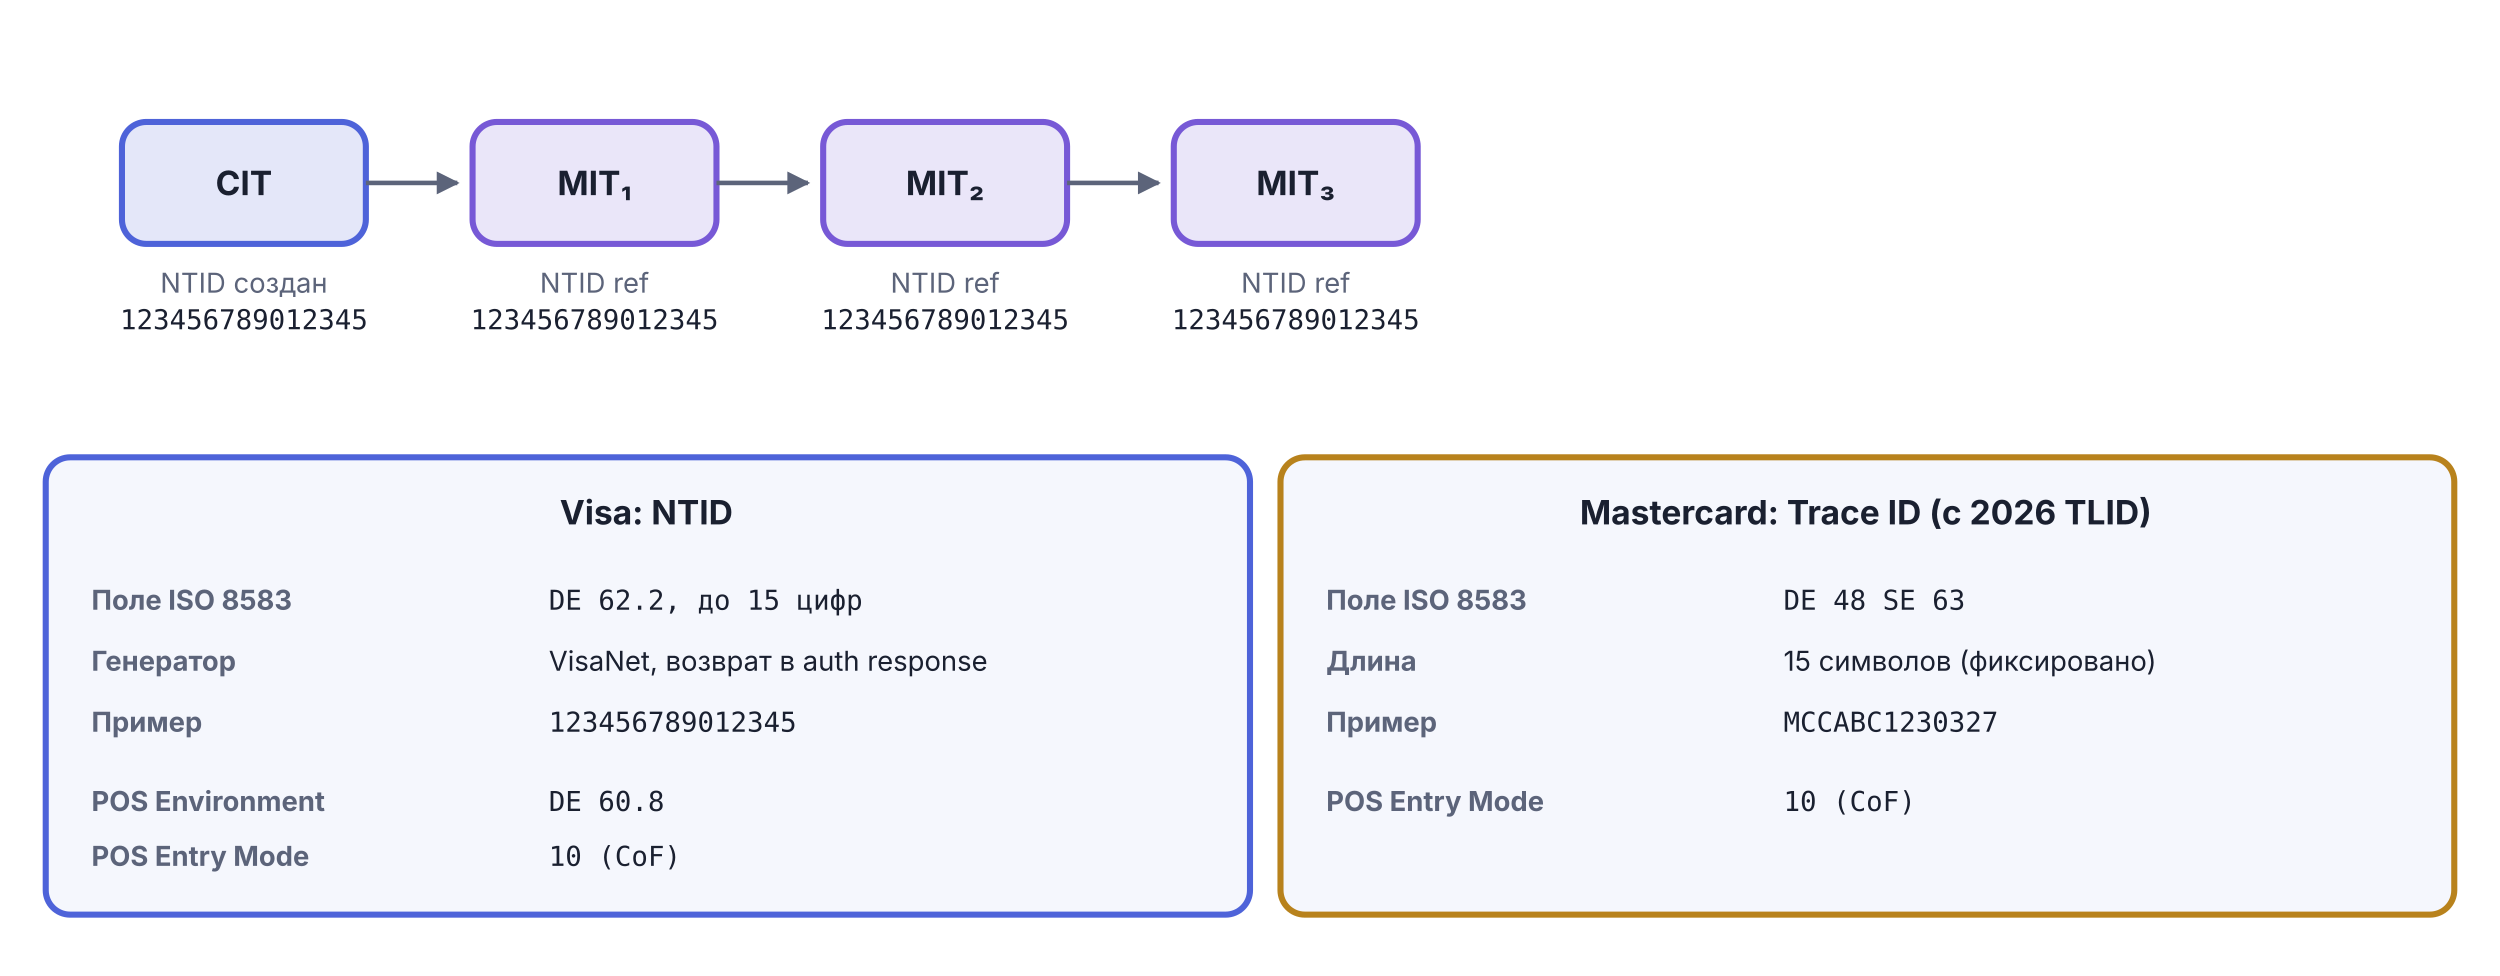
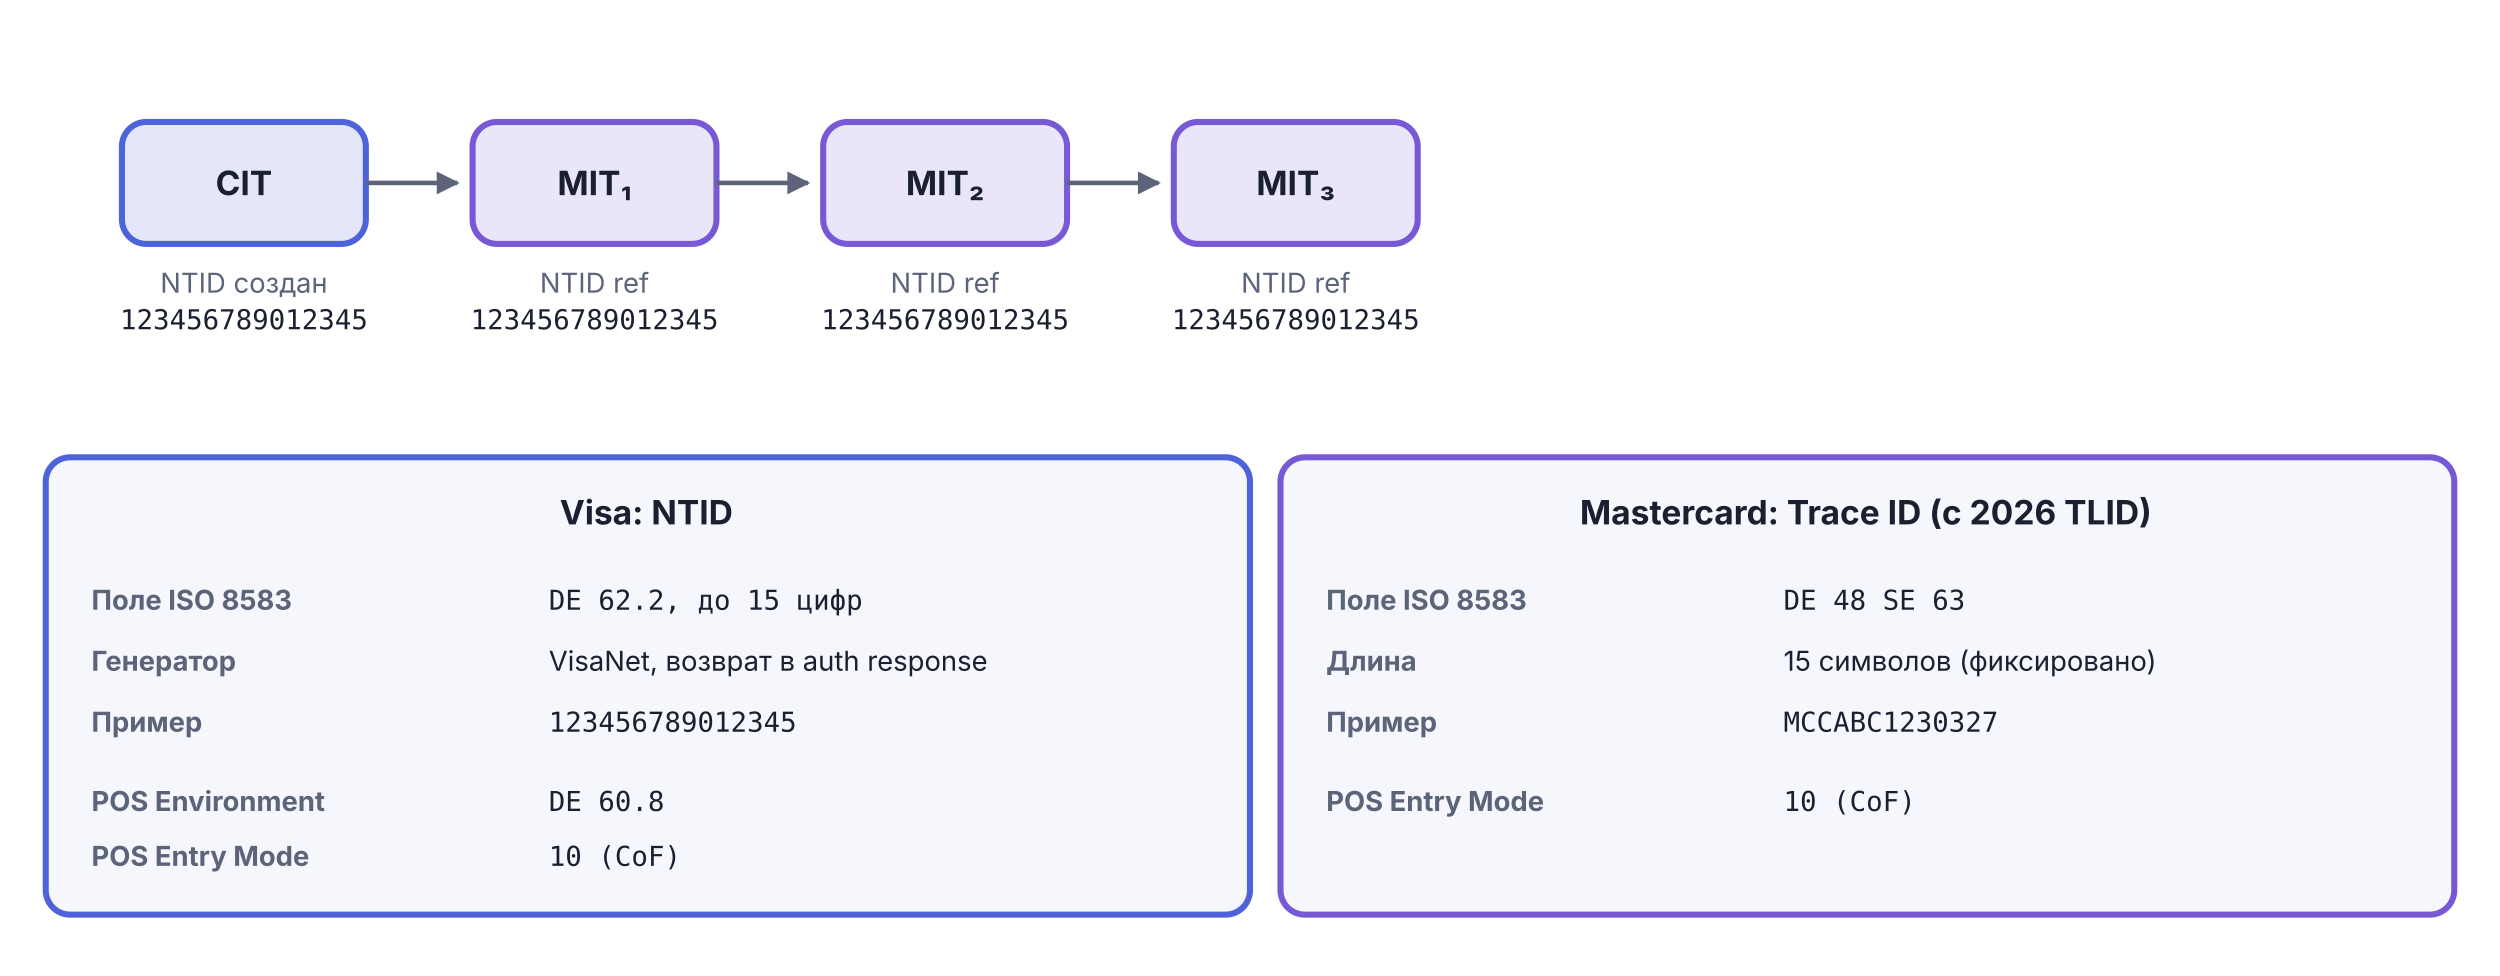
<svg xmlns="http://www.w3.org/2000/svg" viewBox="0 0 820 320" width="820" height="320">
  <defs>
    <marker id="arr-Muted" viewBox="0 0 10 10" refX="9" refY="5" markerWidth="5" markerHeight="5" orient="auto">
      <path d="M0,0 L10,5 L0,10 Z" fill="#5C647A" />
    </marker>
  </defs>
  <rect x="40" y="40" width="80" height="40" rx="8" fill="#4E63D9" fill-opacity="0.15" stroke="#4E63D9" stroke-width="2" />
-   <text x="80" y="64" text-anchor="middle" font-family="Inter, sans-serif" font-size="11" font-weight="bold" fill="#1A2030">CIT</text>
-   <text x="80" y="96" text-anchor="middle" font-family="Inter, sans-serif" font-size="9" fill="#5C647A">NTID создан</text>
+   <text x="80" y="64" text-anchor="middle" font-family="Inter, -apple-system, BlinkMacSystemFont, 'Helvetica Neue', Arial, sans-serif" font-size="11" font-weight="bold" fill="#1A2030">CIT</text>
+   <text x="80" y="96" text-anchor="middle" font-family="Inter, -apple-system, BlinkMacSystemFont, 'Helvetica Neue', Arial, sans-serif" font-size="9" fill="#5C647A">NTID создан</text>
  <text x="80" y="108" text-anchor="middle" font-family="ui-monospace, Menlo, Consolas, monospace" font-size="9" fill="#1A2030">123456789012345</text>
  <line x1="120" y1="60" x2="150" y2="60" stroke="#5C647A" stroke-width="1.5" marker-end="url(#arr-Muted)" />
  <rect x="155" y="40" width="80" height="40" rx="8" fill="#7759D6" fill-opacity="0.15" stroke="#7759D6" stroke-width="2" />
-   <text x="195" y="64" text-anchor="middle" font-family="Inter, sans-serif" font-size="11" font-weight="bold" fill="#1A2030">MIT₁</text>
-   <text x="195" y="96" text-anchor="middle" font-family="Inter, sans-serif" font-size="9" fill="#5C647A">NTID ref</text>
+   <text x="195" y="64" text-anchor="middle" font-family="Inter, -apple-system, BlinkMacSystemFont, 'Helvetica Neue', Arial, sans-serif" font-size="11" font-weight="bold" fill="#1A2030">MIT₁</text>
+   <text x="195" y="96" text-anchor="middle" font-family="Inter, -apple-system, BlinkMacSystemFont, 'Helvetica Neue', Arial, sans-serif" font-size="9" fill="#5C647A">NTID ref</text>
  <text x="195" y="108" text-anchor="middle" font-family="ui-monospace, Menlo, Consolas, monospace" font-size="9" fill="#1A2030">123456789012345</text>
  <line x1="235" y1="60" x2="265" y2="60" stroke="#5C647A" stroke-width="1.5" marker-end="url(#arr-Muted)" />
  <rect x="270" y="40" width="80" height="40" rx="8" fill="#7759D6" fill-opacity="0.15" stroke="#7759D6" stroke-width="2" />
-   <text x="310" y="64" text-anchor="middle" font-family="Inter, sans-serif" font-size="11" font-weight="bold" fill="#1A2030">MIT₂</text>
-   <text x="310" y="96" text-anchor="middle" font-family="Inter, sans-serif" font-size="9" fill="#5C647A">NTID ref</text>
+   <text x="310" y="64" text-anchor="middle" font-family="Inter, -apple-system, BlinkMacSystemFont, 'Helvetica Neue', Arial, sans-serif" font-size="11" font-weight="bold" fill="#1A2030">MIT₂</text>
+   <text x="310" y="96" text-anchor="middle" font-family="Inter, -apple-system, BlinkMacSystemFont, 'Helvetica Neue', Arial, sans-serif" font-size="9" fill="#5C647A">NTID ref</text>
  <text x="310" y="108" text-anchor="middle" font-family="ui-monospace, Menlo, Consolas, monospace" font-size="9" fill="#1A2030">123456789012345</text>
  <line x1="350" y1="60" x2="380" y2="60" stroke="#5C647A" stroke-width="1.5" marker-end="url(#arr-Muted)" />
  <rect x="385" y="40" width="80" height="40" rx="8" fill="#7759D6" fill-opacity="0.15" stroke="#7759D6" stroke-width="2" />
-   <text x="425" y="64" text-anchor="middle" font-family="Inter, sans-serif" font-size="11" font-weight="bold" fill="#1A2030">MIT₃</text>
-   <text x="425" y="96" text-anchor="middle" font-family="Inter, sans-serif" font-size="9" fill="#5C647A">NTID ref</text>
+   <text x="425" y="64" text-anchor="middle" font-family="Inter, -apple-system, BlinkMacSystemFont, 'Helvetica Neue', Arial, sans-serif" font-size="11" font-weight="bold" fill="#1A2030">MIT₃</text>
+   <text x="425" y="96" text-anchor="middle" font-family="Inter, -apple-system, BlinkMacSystemFont, 'Helvetica Neue', Arial, sans-serif" font-size="9" fill="#5C647A">NTID ref</text>
  <text x="425" y="108" text-anchor="middle" font-family="ui-monospace, Menlo, Consolas, monospace" font-size="9" fill="#1A2030">123456789012345</text>
  <rect x="15" y="150" width="395" height="150" rx="8" fill="#F5F7FD" stroke="#4E63D9" stroke-width="2" />
  <text x="212" y="172" text-anchor="middle" font-family="Inter, -apple-system, BlinkMacSystemFont, 'Helvetica Neue', Arial, sans-serif" font-size="11" font-weight="bold" fill="#1A2030">Visa: NTID</text>
-   <text x="30" y="200" text-anchor="start" font-family="Inter, sans-serif" font-size="9" font-weight="bold" fill="#5C647A">Поле ISO 8583</text>
+   <text x="30" y="200" text-anchor="start" font-family="Inter, -apple-system, BlinkMacSystemFont, 'Helvetica Neue', Arial, sans-serif" font-size="9" font-weight="bold" fill="#5C647A">Поле ISO 8583</text>
  <text x="180" y="200" text-anchor="start" font-family="ui-monospace, Menlo, Consolas, monospace" font-size="9" fill="#1A2030">DE 62.2, до 15 цифр</text>
-   <text x="30" y="220" text-anchor="start" font-family="Inter, sans-serif" font-size="9" font-weight="bold" fill="#5C647A">Генератор</text>
-   <text x="180" y="220" text-anchor="start" font-family="Inter, sans-serif" font-size="9" fill="#1A2030">VisaNet, возврат в auth response</text>
-   <text x="30" y="240" text-anchor="start" font-family="Inter, sans-serif" font-size="9" font-weight="bold" fill="#5C647A">Пример</text>
+   <text x="30" y="220" text-anchor="start" font-family="Inter, -apple-system, BlinkMacSystemFont, 'Helvetica Neue', Arial, sans-serif" font-size="9" font-weight="bold" fill="#5C647A">Генератор</text>
+   <text x="180" y="220" text-anchor="start" font-family="Inter, -apple-system, BlinkMacSystemFont, 'Helvetica Neue', Arial, sans-serif" font-size="9" fill="#1A2030">VisaNet, возврат в auth response</text>
+   <text x="30" y="240" text-anchor="start" font-family="Inter, -apple-system, BlinkMacSystemFont, 'Helvetica Neue', Arial, sans-serif" font-size="9" font-weight="bold" fill="#5C647A">Пример</text>
  <text x="180" y="240" text-anchor="start" font-family="ui-monospace, Menlo, Consolas, monospace" font-size="9" fill="#1A2030">123456789012345</text>
-   <text x="30" y="266" text-anchor="start" font-family="Inter, sans-serif" font-size="9" font-weight="bold" fill="#5C647A">POS Environment</text>
+   <text x="30" y="266" text-anchor="start" font-family="Inter, -apple-system, BlinkMacSystemFont, 'Helvetica Neue', Arial, sans-serif" font-size="9" font-weight="bold" fill="#5C647A">POS Environment</text>
  <text x="180" y="266" text-anchor="start" font-family="ui-monospace, Menlo, Consolas, monospace" font-size="9" fill="#1A2030">DE 60.8</text>
-   <text x="30" y="284" text-anchor="start" font-family="Inter, sans-serif" font-size="9" font-weight="bold" fill="#5C647A">POS Entry Mode</text>
+   <text x="30" y="284" text-anchor="start" font-family="Inter, -apple-system, BlinkMacSystemFont, 'Helvetica Neue', Arial, sans-serif" font-size="9" font-weight="bold" fill="#5C647A">POS Entry Mode</text>
  <text x="180" y="284" text-anchor="start" font-family="ui-monospace, Menlo, Consolas, monospace" font-size="9" fill="#1A2030">10 (CoF)</text>
-   <rect x="420" y="150" width="385" height="150" rx="8" fill="#F5F7FD" stroke="#B8821C" stroke-width="2" />
+   <rect x="420" y="150" width="385" height="150" rx="8" fill="#F5F7FD" stroke="#7759D6" stroke-width="2" />
  <text x="612" y="172" text-anchor="middle" font-family="Inter, -apple-system, BlinkMacSystemFont, 'Helvetica Neue', Arial, sans-serif" font-size="11" font-weight="bold" fill="#1A2030">Mastercard: Trace ID (с 2026 TLID)</text>
-   <text x="435" y="200" text-anchor="start" font-family="Inter, sans-serif" font-size="9" font-weight="bold" fill="#5C647A">Поле ISO 8583</text>
+   <text x="435" y="200" text-anchor="start" font-family="Inter, -apple-system, BlinkMacSystemFont, 'Helvetica Neue', Arial, sans-serif" font-size="9" font-weight="bold" fill="#5C647A">Поле ISO 8583</text>
  <text x="585" y="200" text-anchor="start" font-family="ui-monospace, Menlo, Consolas, monospace" font-size="9" fill="#1A2030">DE 48 SE 63</text>
-   <text x="435" y="220" text-anchor="start" font-family="Inter, sans-serif" font-size="9" font-weight="bold" fill="#5C647A">Длина</text>
-   <text x="585" y="220" text-anchor="start" font-family="Inter, sans-serif" font-size="9" fill="#1A2030">15 символов (фиксировано)</text>
-   <text x="435" y="240" text-anchor="start" font-family="Inter, sans-serif" font-size="9" font-weight="bold" fill="#5C647A">Пример</text>
-   <text x="585" y="240" text-anchor="start" font-family="ui-monospace, Menlo, Consolas, monospace" font-size="9" fill="#1A2030">MCCABC1230327  </text>
-   <text x="435" y="266" text-anchor="start" font-family="Inter, sans-serif" font-size="9" font-weight="bold" fill="#5C647A">POS Entry Mode</text>
+   <text x="435" y="220" text-anchor="start" font-family="Inter, -apple-system, BlinkMacSystemFont, 'Helvetica Neue', Arial, sans-serif" font-size="9" font-weight="bold" fill="#5C647A">Длина</text>
+   <text x="585" y="220" text-anchor="start" font-family="Inter, -apple-system, BlinkMacSystemFont, 'Helvetica Neue', Arial, sans-serif" font-size="9" fill="#1A2030">15 символов (фиксировано)</text>
+   <text x="435" y="240" text-anchor="start" font-family="Inter, -apple-system, BlinkMacSystemFont, 'Helvetica Neue', Arial, sans-serif" font-size="9" font-weight="bold" fill="#5C647A">Пример</text>
+   <text x="585" y="240" text-anchor="start" font-family="ui-monospace, Menlo, Consolas, monospace" font-size="9" fill="#1A2030">MCCABC1230327</text>
+   <text x="435" y="266" text-anchor="start" font-family="Inter, -apple-system, BlinkMacSystemFont, 'Helvetica Neue', Arial, sans-serif" font-size="9" font-weight="bold" fill="#5C647A">POS Entry Mode</text>
  <text x="585" y="266" text-anchor="start" font-family="ui-monospace, Menlo, Consolas, monospace" font-size="9" fill="#1A2030">10 (CoF)</text>
</svg>
